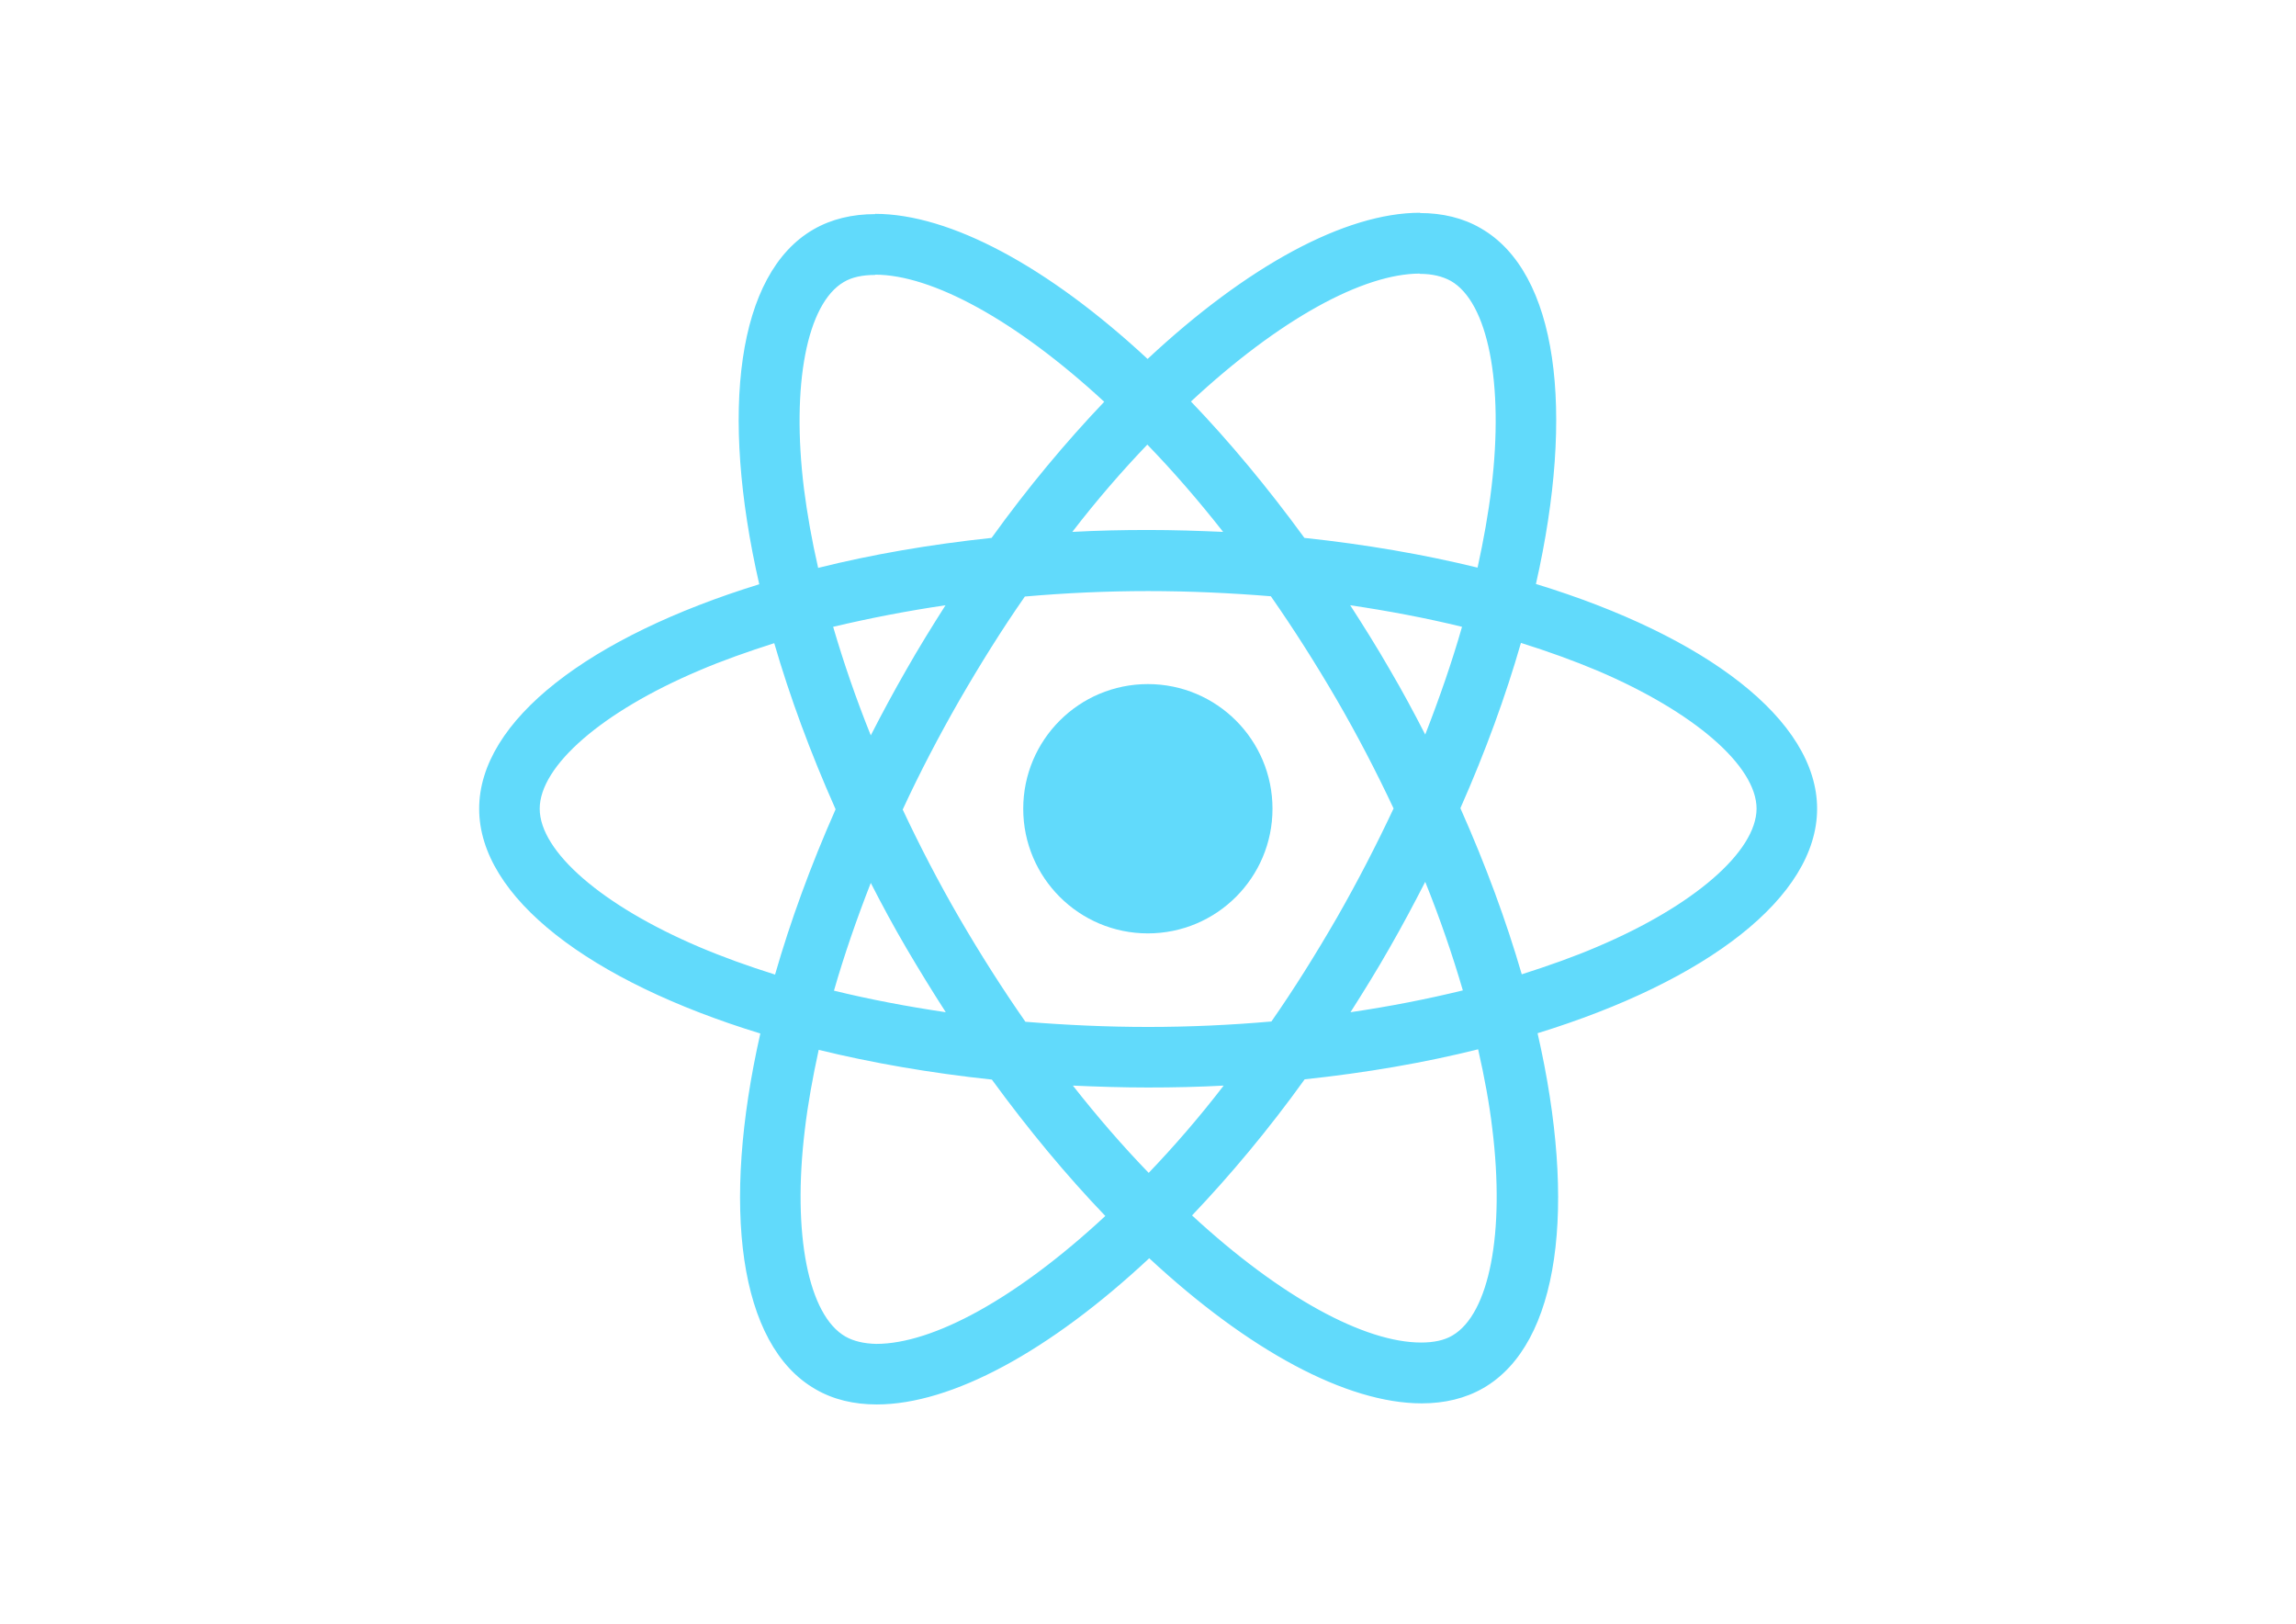
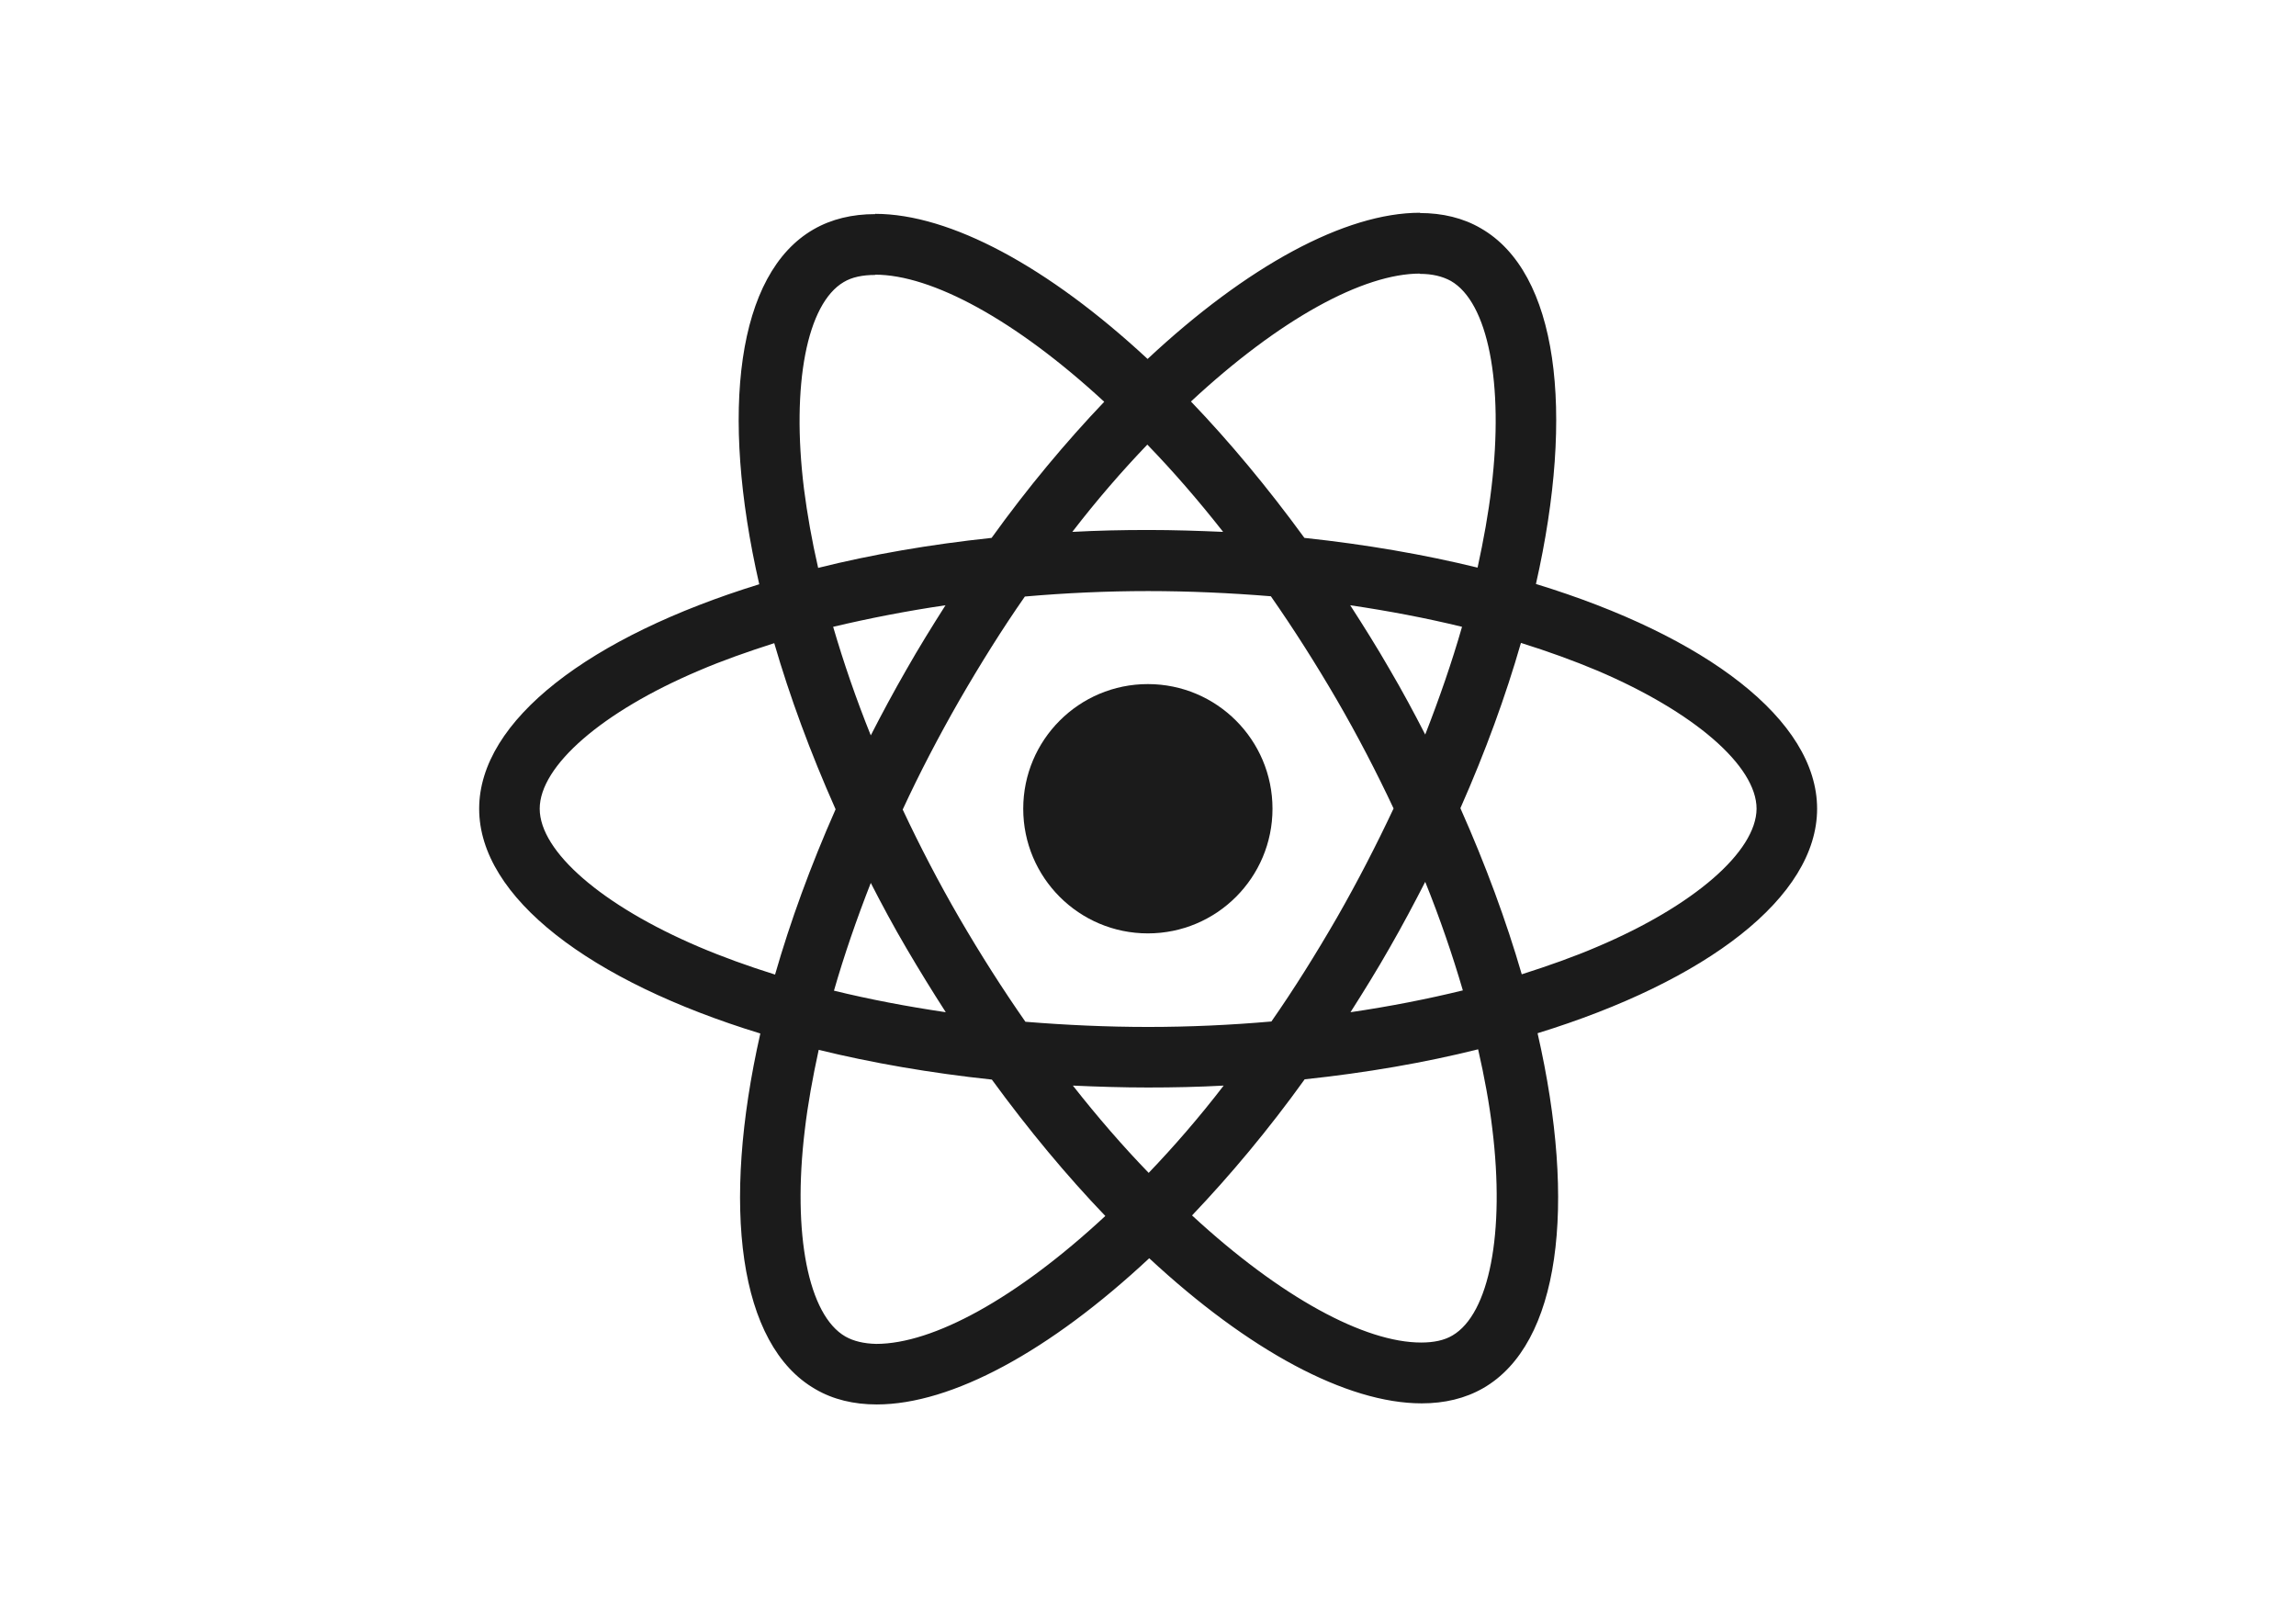
<svg xmlns="http://www.w3.org/2000/svg" viewBox="0 0 841.9 595.3">
-   <g fill="#61DAFB">
+   <g fill="#1B1B1B">
    <path d="M666.3 296.5c0-32.5-40.7-63.3-103.1-82.4 14.4-63.6 8-114.2-20.2-130.4-6.5-3.8-14.1-5.6-22.4-5.6v22.3c4.6 0 8.3.9 11.4 2.6 13.6 7.8 19.5 37.5 14.9 75.7-1.1 9.4-2.9 19.3-5.1 29.4-19.6-4.8-41-8.5-63.5-10.9-13.5-18.5-27.5-35.3-41.6-50 32.6-30.3 63.2-46.9 84-46.9V78c-27.5 0-63.5 19.6-99.9 53.6-36.4-33.8-72.4-53.2-99.9-53.2v22.3c20.7 0 51.4 16.5 84 46.6-14 14.7-28 31.4-41.3 49.9-22.6 2.4-44 6.1-63.6 11-2.3-10-4-19.7-5.2-29-4.7-38.2 1.1-67.9 14.6-75.8 3-1.8 6.9-2.6 11.5-2.6V78.5c-8.4 0-16 1.8-22.6 5.6-28.1 16.2-34.4 66.7-19.9 130.1-62.2 19.2-102.7 49.9-102.7 82.3 0 32.5 40.7 63.3 103.1 82.4-14.4 63.6-8 114.2 20.2 130.4 6.5 3.8 14.1 5.6 22.5 5.6 27.5 0 63.5-19.6 99.9-53.6 36.4 33.8 72.4 53.2 99.9 53.2 8.4 0 16-1.8 22.6-5.6 28.1-16.2 34.4-66.7 19.9-130.1 62-19.1 102.5-49.9 102.5-82.3zm-130.2-66.7c-3.7 12.9-8.3 26.2-13.5 39.5-4.1-8-8.4-16-13.1-24-4.6-8-9.5-15.8-14.4-23.4 14.2 2.1 27.9 4.7 41 7.9zm-45.8 106.5c-7.8 13.5-15.8 26.3-24.1 38.2-14.9 1.3-30 2-45.2 2-15.1 0-30.2-.7-45-1.9-8.3-11.9-16.4-24.6-24.2-38-7.6-13.1-14.5-26.4-20.8-39.8 6.2-13.4 13.2-26.8 20.7-39.9 7.8-13.5 15.8-26.3 24.1-38.2 14.9-1.3 30-2 45.2-2 15.1 0 30.2.7 45 1.9 8.3 11.9 16.4 24.6 24.2 38 7.6 13.1 14.5 26.4 20.8 39.8-6.3 13.4-13.2 26.8-20.7 39.9zm32.3-13c5.4 13.4 10 26.8 13.8 39.8-13.1 3.2-26.9 5.9-41.2 8 4.9-7.7 9.8-15.6 14.4-23.7 4.6-8 8.9-16.1 13-24.1zM421.2 430c-9.3-9.6-18.6-20.3-27.8-32 9 .4 18.2.7 27.5.7 9.4 0 18.7-.2 27.8-.7-9 11.7-18.3 22.4-27.5 32zm-74.4-58.9c-14.2-2.1-27.9-4.7-41-7.9 3.7-12.9 8.3-26.2 13.5-39.5 4.1 8 8.4 16 13.1 24 4.7 8 9.5 15.8 14.4 23.4zM420.7 163c9.3 9.6 18.6 20.3 27.8 32-9-.4-18.2-.7-27.5-.7-9.4 0-18.7.2-27.8.7 9-11.7 18.3-22.4 27.5-32zm-74 58.9c-4.9 7.7-9.8 15.6-14.4 23.7-4.6 8-8.9 16-13 24-5.4-13.4-10-26.8-13.8-39.8 13.1-3.1 26.9-5.8 41.2-7.9zm-90.5 125.2c-35.4-15.1-58.3-34.9-58.3-50.6 0-15.7 22.9-35.6 58.3-50.6 8.6-3.7 18-7 27.7-10.1 5.7 19.6 13.2 40 22.5 60.9-9.2 20.8-16.6 41.1-22.2 60.6-9.9-3.1-19.3-6.5-28-10.2zM310 490c-13.6-7.8-19.5-37.5-14.9-75.7 1.1-9.4 2.9-19.3 5.1-29.4 19.6 4.8 41 8.5 63.5 10.9 13.5 18.5 27.5 35.3 41.6 50-32.6 30.3-63.2 46.9-84 46.9-4.5-.1-8.3-1-11.3-2.7zm237.2-76.2c4.7 38.2-1.1 67.9-14.6 75.8-3 1.8-6.9 2.6-11.5 2.6-20.7 0-51.4-16.5-84-46.6 14-14.7 28-31.4 41.3-49.9 22.6-2.4 44-6.1 63.6-11 2.3 10.1 4.1 19.8 5.2 29.1zm38.5-66.7c-8.6 3.7-18 7-27.7 10.1-5.7-19.6-13.2-40-22.5-60.9 9.2-20.8 16.6-41.1 22.2-60.6 9.9 3.1 19.3 6.5 28.1 10.2 35.4 15.1 58.3 34.9 58.3 50.6-.1 15.7-23 35.6-58.4 50.6zM320.8 78.4z" />
    <circle cx="420.9" cy="296.5" r="45.7" />
    <path d="M520.5 78.1z" />
  </g>
</svg>
